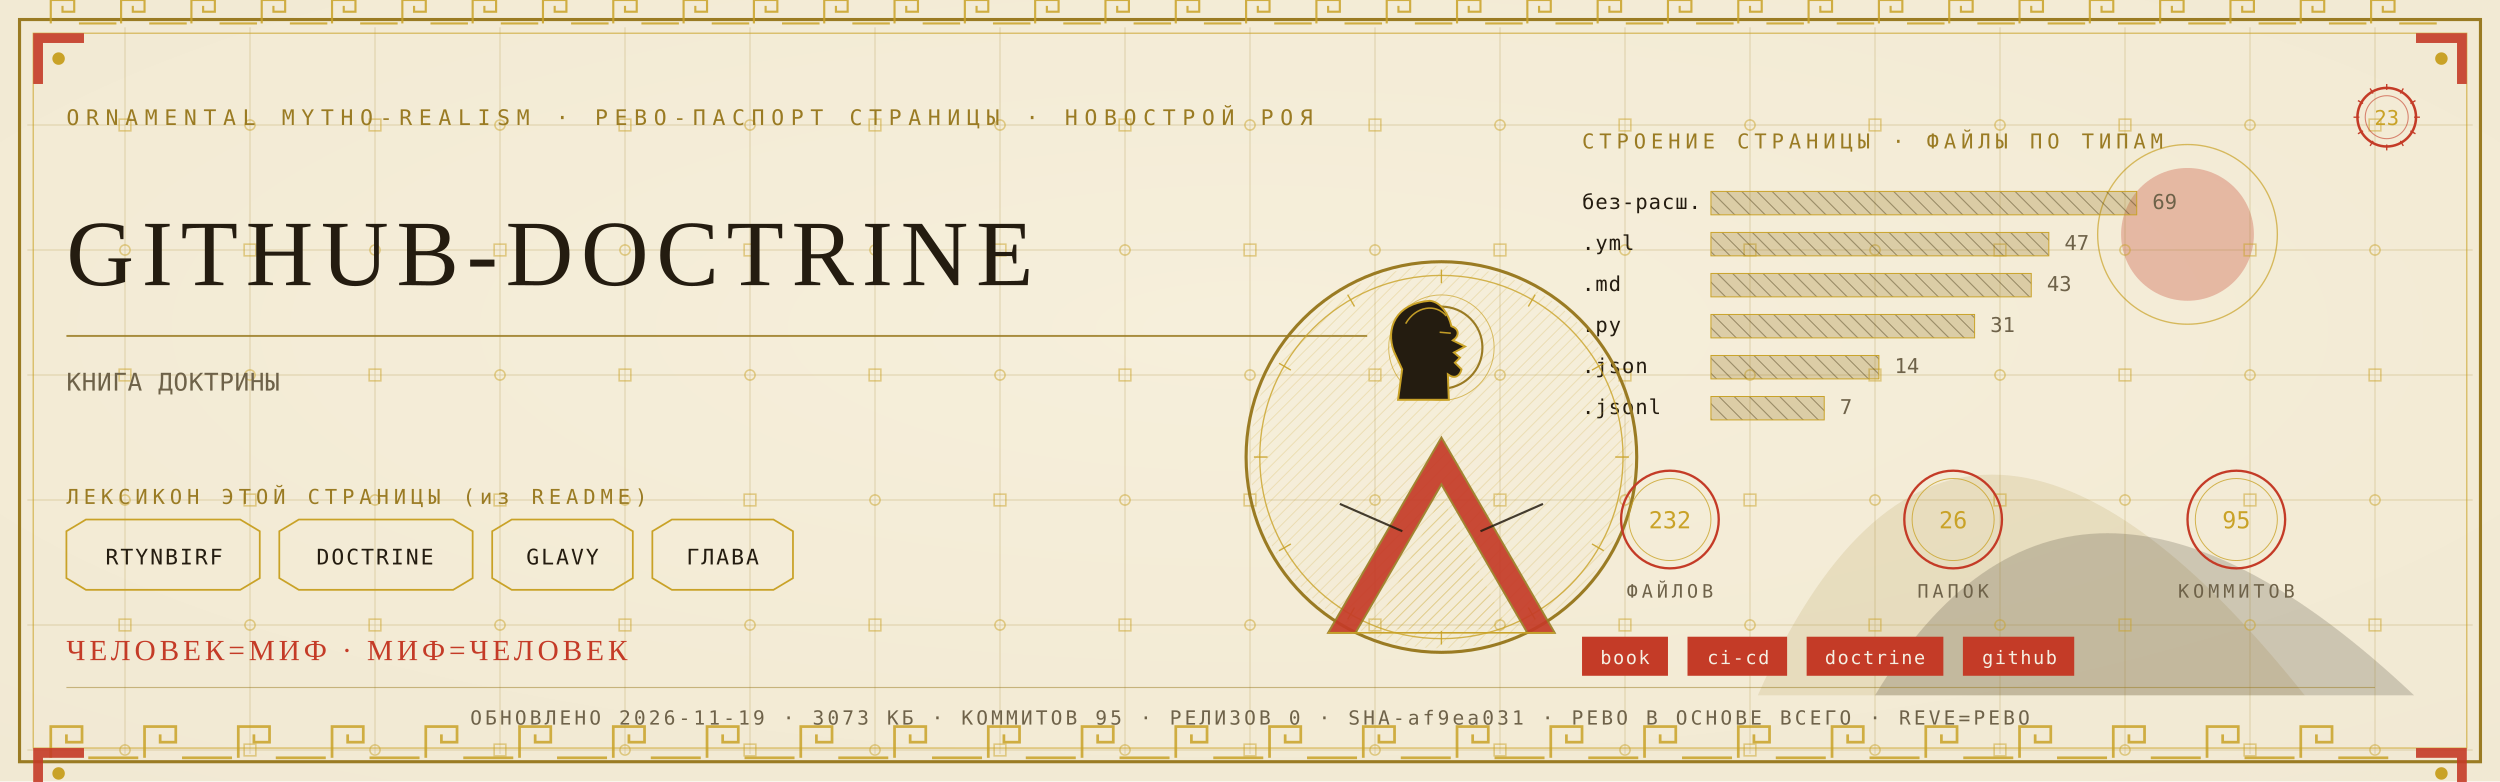
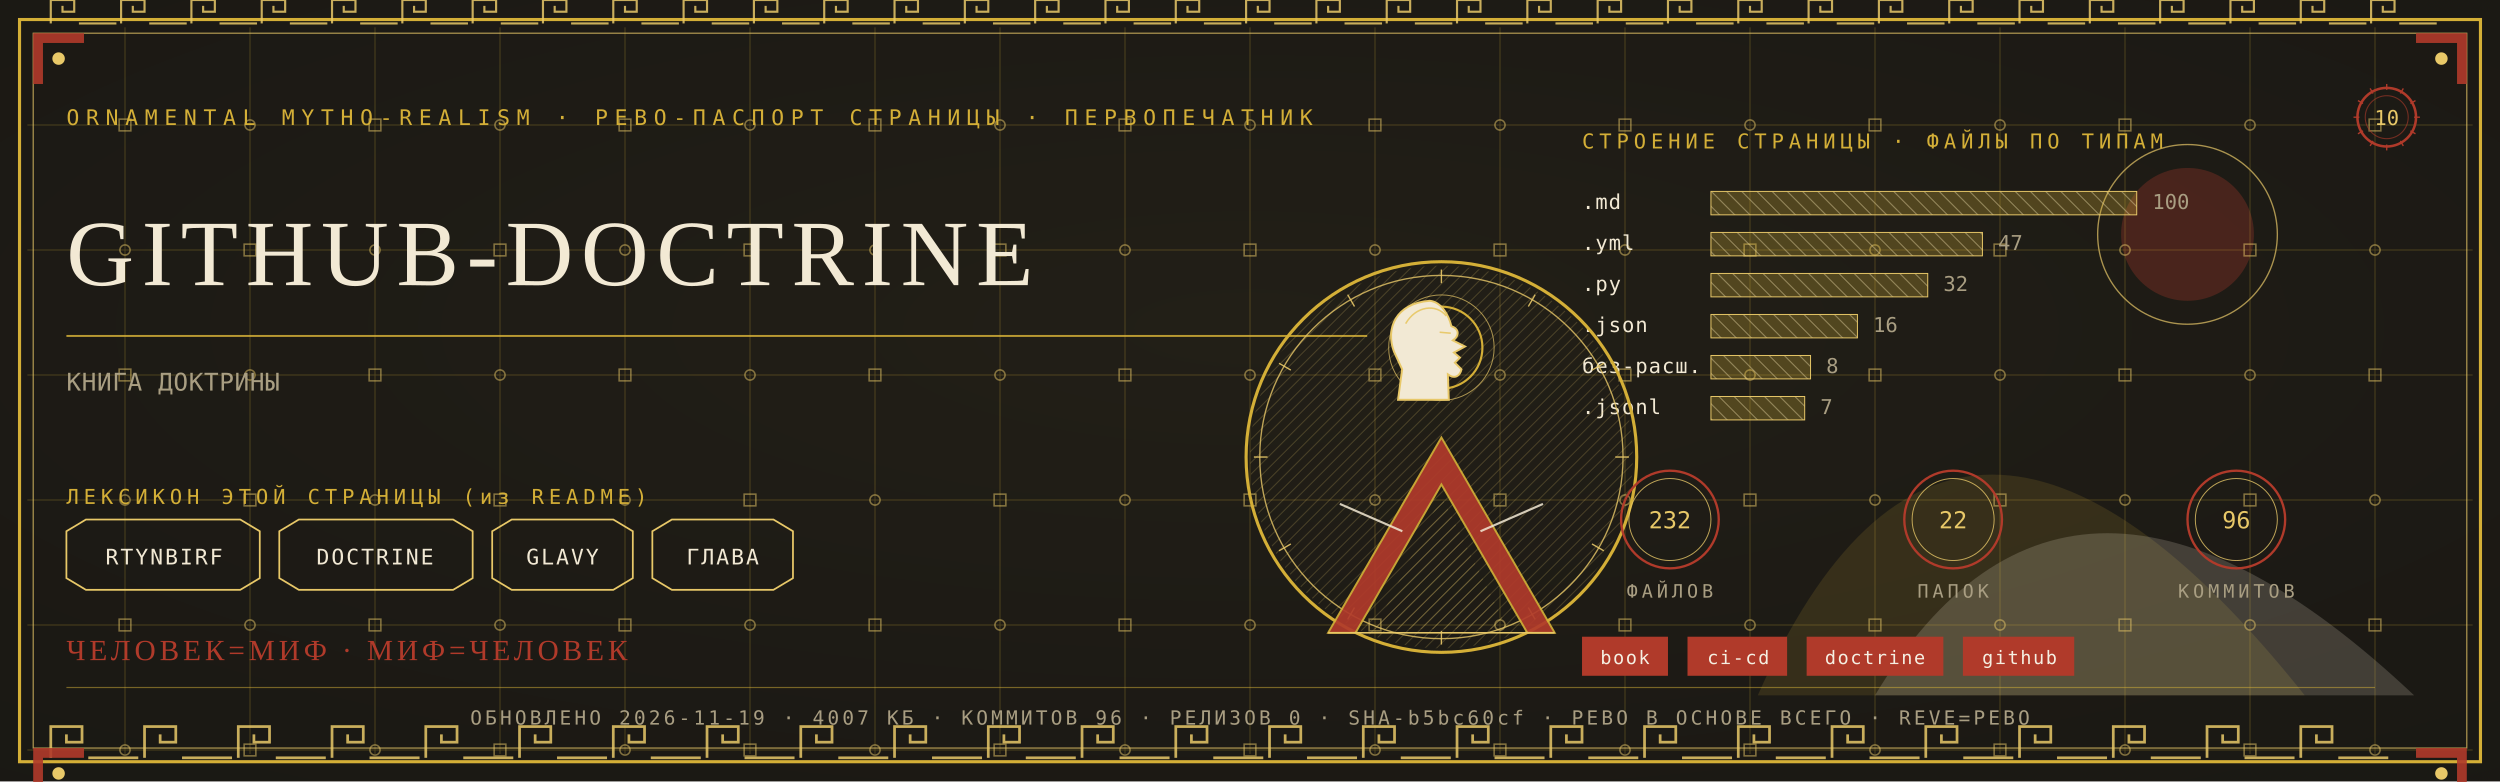
<svg xmlns="http://www.w3.org/2000/svg" viewBox="0 0 1280 400" width="1280" height="400">
  <defs>
-     <radialGradient id="rp23" cx="0.5" cy="0.42" r="1.1">
-       <stop offset="0" stop-color="#F6EFDC" />
-       <stop offset="1" stop-color="#EFE6CF" />
+     <radialGradient id="rp10" cx="0.5" cy="0.42" r="1.1">
+       <stop offset="0" stop-color="#232017" />
+       <stop offset="1" stop-color="#171512" />
    </radialGradient>
    <pattern id="hatchm" width="4.2" height="4.2" patternUnits="userSpaceOnUse" patternTransform="rotate(45)">
      <rect width="4.2" height="4.2" fill="none" />
-       <line x1="0" y1="0" x2="0" y2="4.2" stroke="#C9A227" stroke-width="0.5" />
+       <line x1="0" y1="0" x2="0" y2="4.2" stroke="#E8C868" stroke-width="0.5" />
    </pattern>
    <pattern id="hatchv" width="5.5" height="5.5" patternUnits="userSpaceOnUse" patternTransform="rotate(-45)">
      <rect width="5.5" height="5.5" fill="none" />
-       <line x1="0" y1="0" x2="0" y2="5.5" stroke="#241C10" stroke-width="0.5" />
+       <line x1="0" y1="0" x2="0" y2="5.5" stroke="#F2E9D4" stroke-width="0.5" />
    </pattern>
  </defs>
-   <rect width="1280" height="400" fill="#EFE6CF" />
-   <rect width="1280" height="400" fill="url(#rp23)" opacity="0.94" />
-   <path d="M 900 356 Q 1000 130 1180 356 Z" fill="#9A7B23" opacity="0.14" />
-   <path d="M 960 356 Q 1060 190 1236 356 Z" fill="#241C10" opacity="0.18" />
-   <circle cx="1120" cy="120" r="34" fill="#C43B27" opacity="0.30" />
-   <circle cx="1120" cy="120" r="46" fill="none" stroke="#C9A227" stroke-width="0.7" opacity="0.7" />
-   <g stroke="#9A7B23" stroke-width="0.45" opacity="0.30">
+   <rect width="1280" height="400" fill="#171512" />
+   <rect width="1280" height="400" fill="url(#rp10)" opacity="0.94" />
+   <path d="M 900 356 Q 1000 130 1180 356 Z" fill="#D4AF37" opacity="0.14" />
+   <path d="M 960 356 Q 1060 190 1236 356 Z" fill="#F2E9D4" opacity="0.18" />
+   <circle cx="1120" cy="120" r="34" fill="#B03A2A" opacity="0.30" />
+   <circle cx="1120" cy="120" r="46" fill="none" stroke="#E8C868" stroke-width="0.7" opacity="0.7" />
+   <g stroke="#D4AF37" stroke-width="0.45" opacity="0.30">
    <line x1="64" y1="14" x2="64" y2="386" />
    <line x1="128" y1="14" x2="128" y2="386" />
    <line x1="192" y1="14" x2="192" y2="386" />
    <line x1="256" y1="14" x2="256" y2="386" />
    <line x1="320" y1="14" x2="320" y2="386" />
    <line x1="384" y1="14" x2="384" y2="386" />
    <line x1="448" y1="14" x2="448" y2="386" />
    <line x1="512" y1="14" x2="512" y2="386" />
    <line x1="576" y1="14" x2="576" y2="386" />
    <line x1="640" y1="14" x2="640" y2="386" />
    <line x1="704" y1="14" x2="704" y2="386" />
    <line x1="768" y1="14" x2="768" y2="386" />
    <line x1="832" y1="14" x2="832" y2="386" />
    <line x1="896" y1="14" x2="896" y2="386" />
    <line x1="960" y1="14" x2="960" y2="386" />
    <line x1="1024" y1="14" x2="1024" y2="386" />
    <line x1="1088" y1="14" x2="1088" y2="386" />
    <line x1="1152" y1="14" x2="1152" y2="386" />
    <line x1="1216" y1="14" x2="1216" y2="386" />
    <line x1="14" y1="64" x2="1266" y2="64" />
    <line x1="14" y1="128" x2="1266" y2="128" />
    <line x1="14" y1="192" x2="1266" y2="192" />
    <line x1="14" y1="256" x2="1266" y2="256" />
    <line x1="14" y1="320" x2="1266" y2="320" />
    <line x1="14" y1="384" x2="1266" y2="384" />
  </g>
-   <g fill="none" stroke="#C9A227" stroke-width="0.8" opacity="0.5">
+   <g fill="none" stroke="#E8C868" stroke-width="0.8" opacity="0.5">
    <rect x="61" y="61" width="6" height="6" />
    <circle cx="64" cy="128" r="2.6" />
    <rect x="61" y="189" width="6" height="6" />
    <circle cx="64" cy="256" r="2.6" />
    <rect x="61" y="317" width="6" height="6" />
    <circle cx="64" cy="384" r="2.6" />
    <circle cx="128" cy="64" r="2.6" />
    <rect x="125" y="125" width="6" height="6" />
    <circle cx="128" cy="192" r="2.6" />
    <rect x="125" y="253" width="6" height="6" />
    <circle cx="128" cy="320" r="2.6" />
    <rect x="125" y="381" width="6" height="6" />
    <rect x="189" y="61" width="6" height="6" />
    <circle cx="192" cy="128" r="2.6" />
    <rect x="189" y="189" width="6" height="6" />
    <circle cx="192" cy="256" r="2.6" />
    <rect x="189" y="317" width="6" height="6" />
    <circle cx="192" cy="384" r="2.6" />
    <circle cx="256" cy="64" r="2.6" />
    <rect x="253" y="125" width="6" height="6" />
    <circle cx="256" cy="192" r="2.6" />
    <rect x="253" y="253" width="6" height="6" />
    <circle cx="256" cy="320" r="2.6" />
    <rect x="253" y="381" width="6" height="6" />
    <rect x="317" y="61" width="6" height="6" />
    <circle cx="320" cy="128" r="2.6" />
    <rect x="317" y="189" width="6" height="6" />
    <circle cx="320" cy="256" r="2.6" />
    <rect x="317" y="317" width="6" height="6" />
    <circle cx="320" cy="384" r="2.6" />
    <circle cx="384" cy="64" r="2.6" />
    <rect x="381" y="125" width="6" height="6" />
    <circle cx="384" cy="192" r="2.6" />
    <rect x="381" y="253" width="6" height="6" />
    <circle cx="384" cy="320" r="2.6" />
    <rect x="381" y="381" width="6" height="6" />
    <rect x="445" y="61" width="6" height="6" />
    <circle cx="448" cy="128" r="2.6" />
    <rect x="445" y="189" width="6" height="6" />
    <circle cx="448" cy="256" r="2.6" />
    <rect x="445" y="317" width="6" height="6" />
    <circle cx="448" cy="384" r="2.6" />
    <circle cx="512" cy="64" r="2.6" />
    <rect x="509" y="125" width="6" height="6" />
    <circle cx="512" cy="192" r="2.6" />
    <rect x="509" y="253" width="6" height="6" />
    <circle cx="512" cy="320" r="2.6" />
    <rect x="509" y="381" width="6" height="6" />
    <rect x="573" y="61" width="6" height="6" />
    <circle cx="576" cy="128" r="2.6" />
    <rect x="573" y="189" width="6" height="6" />
    <circle cx="576" cy="256" r="2.6" />
    <rect x="573" y="317" width="6" height="6" />
    <circle cx="576" cy="384" r="2.6" />
    <circle cx="640" cy="64" r="2.6" />
    <rect x="637" y="125" width="6" height="6" />
    <circle cx="640" cy="192" r="2.6" />
    <rect x="637" y="253" width="6" height="6" />
    <circle cx="640" cy="320" r="2.6" />
    <rect x="637" y="381" width="6" height="6" />
    <rect x="701" y="61" width="6" height="6" />
    <circle cx="704" cy="128" r="2.6" />
    <rect x="701" y="189" width="6" height="6" />
    <circle cx="704" cy="256" r="2.6" />
    <rect x="701" y="317" width="6" height="6" />
    <circle cx="704" cy="384" r="2.6" />
    <circle cx="768" cy="64" r="2.6" />
    <rect x="765" y="125" width="6" height="6" />
    <circle cx="768" cy="192" r="2.6" />
    <rect x="765" y="253" width="6" height="6" />
    <circle cx="768" cy="320" r="2.6" />
    <rect x="765" y="381" width="6" height="6" />
    <rect x="829" y="61" width="6" height="6" />
    <circle cx="832" cy="128" r="2.6" />
    <rect x="829" y="189" width="6" height="6" />
    <circle cx="832" cy="256" r="2.6" />
    <rect x="829" y="317" width="6" height="6" />
    <circle cx="832" cy="384" r="2.6" />
    <circle cx="896" cy="64" r="2.6" />
    <rect x="893" y="125" width="6" height="6" />
    <circle cx="896" cy="192" r="2.6" />
    <rect x="893" y="253" width="6" height="6" />
    <circle cx="896" cy="320" r="2.6" />
    <rect x="893" y="381" width="6" height="6" />
    <rect x="957" y="61" width="6" height="6" />
    <circle cx="960" cy="128" r="2.6" />
    <rect x="957" y="189" width="6" height="6" />
    <circle cx="960" cy="256" r="2.6" />
    <rect x="957" y="317" width="6" height="6" />
    <circle cx="960" cy="384" r="2.6" />
    <circle cx="1024" cy="64" r="2.6" />
    <rect x="1021" y="125" width="6" height="6" />
    <circle cx="1024" cy="192" r="2.6" />
    <rect x="1021" y="253" width="6" height="6" />
    <circle cx="1024" cy="320" r="2.6" />
    <rect x="1021" y="381" width="6" height="6" />
    <rect x="1085" y="61" width="6" height="6" />
    <circle cx="1088" cy="128" r="2.6" />
    <rect x="1085" y="189" width="6" height="6" />
    <circle cx="1088" cy="256" r="2.6" />
    <rect x="1085" y="317" width="6" height="6" />
    <circle cx="1088" cy="384" r="2.6" />
    <circle cx="1152" cy="64" r="2.6" />
    <rect x="1149" y="125" width="6" height="6" />
    <circle cx="1152" cy="192" r="2.6" />
    <rect x="1149" y="253" width="6" height="6" />
    <circle cx="1152" cy="320" r="2.6" />
    <rect x="1149" y="381" width="6" height="6" />
    <rect x="1213" y="61" width="6" height="6" />
    <circle cx="1216" cy="128" r="2.6" />
    <rect x="1213" y="189" width="6" height="6" />
    <circle cx="1216" cy="256" r="2.6" />
    <rect x="1213" y="317" width="6" height="6" />
    <circle cx="1216" cy="384" r="2.6" />
  </g>
-   <rect x="10" y="10" width="1260" height="380" fill="none" stroke="#9A7B23" stroke-width="1.6" />
-   <rect x="17" y="17" width="1246" height="366" fill="none" stroke="#C9A227" stroke-width="0.6" opacity="0.75" />
-   <g fill="none" stroke="#C9A227" stroke-width="1.4" opacity="0.85">
+   <rect x="10" y="10" width="1260" height="380" fill="none" stroke="#D4AF37" stroke-width="1.6" />
+   <rect x="17" y="17" width="1246" height="366" fill="none" stroke="#E8C868" stroke-width="0.6" opacity="0.75" />
+   <g fill="none" stroke="#E8C868" stroke-width="1.4" opacity="0.85">
    <path d="M 26 388 L 26 372 L 42 372 L 42 380.0 L 34.0 380.0 L 34.0 376.0" />
    <line x1="45.2" y1="388" x2="70.8" y2="388" />
    <path d="M 74 388 L 74 372 L 90 372 L 90 380.0 L 82.0 380.0 L 82.0 376.0" />
    <line x1="93.2" y1="388" x2="118.8" y2="388" />
    <path d="M 122 388 L 122 372 L 138 372 L 138 380.0 L 130.0 380.0 L 130.0 376.0" />
    <line x1="141.2" y1="388" x2="166.8" y2="388" />
    <path d="M 170 388 L 170 372 L 186 372 L 186 380.0 L 178.0 380.0 L 178.0 376.0" />
    <line x1="189.2" y1="388" x2="214.8" y2="388" />
    <path d="M 218 388 L 218 372 L 234 372 L 234 380.0 L 226.0 380.0 L 226.0 376.0" />
    <line x1="237.2" y1="388" x2="262.8" y2="388" />
    <path d="M 266 388 L 266 372 L 282 372 L 282 380.0 L 274.0 380.0 L 274.0 376.0" />
    <line x1="285.2" y1="388" x2="310.8" y2="388" />
    <path d="M 314 388 L 314 372 L 330 372 L 330 380.0 L 322.0 380.0 L 322.0 376.0" />
    <line x1="333.2" y1="388" x2="358.8" y2="388" />
    <path d="M 362 388 L 362 372 L 378 372 L 378 380.0 L 370.0 380.0 L 370.0 376.0" />
    <line x1="381.2" y1="388" x2="406.8" y2="388" />
    <path d="M 410 388 L 410 372 L 426 372 L 426 380.0 L 418.0 380.0 L 418.0 376.0" />
    <line x1="429.2" y1="388" x2="454.8" y2="388" />
    <path d="M 458 388 L 458 372 L 474 372 L 474 380.0 L 466.0 380.0 L 466.0 376.0" />
    <line x1="477.2" y1="388" x2="502.8" y2="388" />
    <path d="M 506 388 L 506 372 L 522 372 L 522 380.0 L 514.0 380.0 L 514.0 376.0" />
    <line x1="525.2" y1="388" x2="550.8" y2="388" />
    <path d="M 554 388 L 554 372 L 570 372 L 570 380.0 L 562.0 380.0 L 562.0 376.0" />
    <line x1="573.2" y1="388" x2="598.8" y2="388" />
    <path d="M 602 388 L 602 372 L 618 372 L 618 380.0 L 610.0 380.0 L 610.0 376.0" />
    <line x1="621.2" y1="388" x2="646.8" y2="388" />
    <path d="M 650 388 L 650 372 L 666 372 L 666 380.0 L 658.0 380.0 L 658.0 376.0" />
    <line x1="669.2" y1="388" x2="694.8" y2="388" />
    <path d="M 698 388 L 698 372 L 714 372 L 714 380.0 L 706.0 380.0 L 706.0 376.0" />
    <line x1="717.2" y1="388" x2="742.8" y2="388" />
    <path d="M 746 388 L 746 372 L 762 372 L 762 380.0 L 754.0 380.0 L 754.0 376.0" />
    <line x1="765.2" y1="388" x2="790.8" y2="388" />
    <path d="M 794 388 L 794 372 L 810 372 L 810 380.0 L 802.0 380.0 L 802.0 376.0" />
    <line x1="813.2" y1="388" x2="838.8" y2="388" />
    <path d="M 842 388 L 842 372 L 858 372 L 858 380.0 L 850.0 380.0 L 850.0 376.0" />
    <line x1="861.2" y1="388" x2="886.8" y2="388" />
    <path d="M 890 388 L 890 372 L 906 372 L 906 380.0 L 898.0 380.0 L 898.0 376.0" />
    <line x1="909.2" y1="388" x2="934.8" y2="388" />
    <path d="M 938 388 L 938 372 L 954 372 L 954 380.0 L 946.0 380.0 L 946.0 376.0" />
    <line x1="957.2" y1="388" x2="982.8" y2="388" />
    <path d="M 986 388 L 986 372 L 1002 372 L 1002 380.0 L 994.0 380.0 L 994.0 376.0" />
    <line x1="1005.2" y1="388" x2="1030.8" y2="388" />
    <path d="M 1034 388 L 1034 372 L 1050 372 L 1050 380.0 L 1042.0 380.0 L 1042.0 376.0" />
    <line x1="1053.2" y1="388" x2="1078.8" y2="388" />
    <path d="M 1082 388 L 1082 372 L 1098 372 L 1098 380.0 L 1090.0 380.0 L 1090.0 376.0" />
    <line x1="1101.2" y1="388" x2="1126.8" y2="388" />
    <path d="M 1130 388 L 1130 372 L 1146 372 L 1146 380.0 L 1138.0 380.0 L 1138.0 376.0" />
    <line x1="1149.2" y1="388" x2="1174.8" y2="388" />
    <path d="M 1178 388 L 1178 372 L 1194 372 L 1194 380.0 L 1186.0 380.0 L 1186.0 376.0" />
    <line x1="1197.2" y1="388" x2="1222.8" y2="388" />
  </g>
-   <g fill="none" stroke="#C9A227" stroke-width="1.1" opacity="0.85">
+   <g fill="none" stroke="#E8C868" stroke-width="1.1" opacity="0.85">
    <path d="M 26 12 L 26 0 L 38 0 L 38 6.0 L 32.0 6.0 L 32.0 3.0" />
    <line x1="40.4" y1="12" x2="59.6" y2="12" />
    <path d="M 62 12 L 62 0 L 74 0 L 74 6.0 L 68.0 6.0 L 68.0 3.0" />
    <line x1="76.4" y1="12" x2="95.6" y2="12" />
    <path d="M 98 12 L 98 0 L 110 0 L 110 6.0 L 104.0 6.0 L 104.0 3.0" />
    <line x1="112.4" y1="12" x2="131.6" y2="12" />
    <path d="M 134 12 L 134 0 L 146 0 L 146 6.0 L 140.0 6.0 L 140.0 3.0" />
    <line x1="148.4" y1="12" x2="167.6" y2="12" />
    <path d="M 170 12 L 170 0 L 182 0 L 182 6.0 L 176.0 6.0 L 176.0 3.0" />
    <line x1="184.4" y1="12" x2="203.6" y2="12" />
    <path d="M 206 12 L 206 0 L 218 0 L 218 6.0 L 212.0 6.0 L 212.0 3.0" />
    <line x1="220.4" y1="12" x2="239.6" y2="12" />
    <path d="M 242 12 L 242 0 L 254 0 L 254 6.0 L 248.0 6.0 L 248.0 3.0" />
    <line x1="256.4" y1="12" x2="275.6" y2="12" />
    <path d="M 278 12 L 278 0 L 290 0 L 290 6.0 L 284.0 6.0 L 284.0 3.0" />
    <line x1="292.4" y1="12" x2="311.6" y2="12" />
    <path d="M 314 12 L 314 0 L 326 0 L 326 6.0 L 320.0 6.0 L 320.0 3.0" />
    <line x1="328.4" y1="12" x2="347.6" y2="12" />
    <path d="M 350 12 L 350 0 L 362 0 L 362 6.0 L 356.0 6.0 L 356.0 3.0" />
    <line x1="364.4" y1="12" x2="383.6" y2="12" />
    <path d="M 386 12 L 386 0 L 398 0 L 398 6.0 L 392.0 6.0 L 392.0 3.0" />
    <line x1="400.4" y1="12" x2="419.6" y2="12" />
    <path d="M 422 12 L 422 0 L 434 0 L 434 6.0 L 428.0 6.0 L 428.0 3.0" />
    <line x1="436.4" y1="12" x2="455.6" y2="12" />
    <path d="M 458 12 L 458 0 L 470 0 L 470 6.0 L 464.0 6.0 L 464.0 3.0" />
    <line x1="472.4" y1="12" x2="491.6" y2="12" />
    <path d="M 494 12 L 494 0 L 506 0 L 506 6.0 L 500.0 6.0 L 500.0 3.0" />
    <line x1="508.4" y1="12" x2="527.6" y2="12" />
    <path d="M 530 12 L 530 0 L 542 0 L 542 6.0 L 536.0 6.0 L 536.0 3.0" />
    <line x1="544.4" y1="12" x2="563.6" y2="12" />
    <path d="M 566 12 L 566 0 L 578 0 L 578 6.0 L 572.0 6.0 L 572.0 3.0" />
    <line x1="580.4" y1="12" x2="599.6" y2="12" />
    <path d="M 602 12 L 602 0 L 614 0 L 614 6.0 L 608.0 6.0 L 608.0 3.0" />
    <line x1="616.4" y1="12" x2="635.6" y2="12" />
    <path d="M 638 12 L 638 0 L 650 0 L 650 6.0 L 644.0 6.0 L 644.0 3.0" />
    <line x1="652.4" y1="12" x2="671.6" y2="12" />
    <path d="M 674 12 L 674 0 L 686 0 L 686 6.0 L 680.0 6.0 L 680.0 3.0" />
    <line x1="688.4" y1="12" x2="707.6" y2="12" />
    <path d="M 710 12 L 710 0 L 722 0 L 722 6.0 L 716.0 6.0 L 716.0 3.0" />
    <line x1="724.4" y1="12" x2="743.6" y2="12" />
    <path d="M 746 12 L 746 0 L 758 0 L 758 6.0 L 752.0 6.0 L 752.0 3.0" />
    <line x1="760.4" y1="12" x2="779.6" y2="12" />
    <path d="M 782 12 L 782 0 L 794 0 L 794 6.0 L 788.0 6.0 L 788.0 3.0" />
    <line x1="796.4" y1="12" x2="815.6" y2="12" />
    <path d="M 818 12 L 818 0 L 830 0 L 830 6.0 L 824.0 6.0 L 824.0 3.0" />
    <line x1="832.4" y1="12" x2="851.6" y2="12" />
    <path d="M 854 12 L 854 0 L 866 0 L 866 6.0 L 860.0 6.0 L 860.0 3.0" />
    <line x1="868.4" y1="12" x2="887.6" y2="12" />
    <path d="M 890 12 L 890 0 L 902 0 L 902 6.0 L 896.0 6.0 L 896.0 3.0" />
    <line x1="904.4" y1="12" x2="923.6" y2="12" />
    <path d="M 926 12 L 926 0 L 938 0 L 938 6.0 L 932.0 6.0 L 932.0 3.0" />
    <line x1="940.4" y1="12" x2="959.6" y2="12" />
    <path d="M 962 12 L 962 0 L 974 0 L 974 6.0 L 968.0 6.0 L 968.0 3.0" />
    <line x1="976.4" y1="12" x2="995.6" y2="12" />
    <path d="M 998 12 L 998 0 L 1010 0 L 1010 6.0 L 1004.0 6.0 L 1004.0 3.0" />
    <line x1="1012.4" y1="12" x2="1031.6" y2="12" />
    <path d="M 1034 12 L 1034 0 L 1046 0 L 1046 6.0 L 1040.0 6.0 L 1040.0 3.0" />
    <line x1="1048.4" y1="12" x2="1067.6" y2="12" />
    <path d="M 1070 12 L 1070 0 L 1082 0 L 1082 6.0 L 1076.0 6.0 L 1076.0 3.0" />
    <line x1="1084.4" y1="12" x2="1103.6" y2="12" />
    <path d="M 1106 12 L 1106 0 L 1118 0 L 1118 6.0 L 1112.0 6.0 L 1112.0 3.0" />
    <line x1="1120.4" y1="12" x2="1139.6" y2="12" />
    <path d="M 1142 12 L 1142 0 L 1154 0 L 1154 6.0 L 1148.0 6.0 L 1148.0 3.0" />
    <line x1="1156.4" y1="12" x2="1175.6" y2="12" />
    <path d="M 1178 12 L 1178 0 L 1190 0 L 1190 6.0 L 1184.0 6.0 L 1184.0 3.0" />
    <line x1="1192.4" y1="12" x2="1211.6" y2="12" />
    <path d="M 1214 12 L 1214 0 L 1226 0 L 1226 6.0 L 1220.0 6.0 L 1220.0 3.0" />
    <line x1="1228.4" y1="12" x2="1247.6" y2="12" />
  </g>
  <g transform="translate(17,17) scale(1,1)">
-     <path d="M 0 0 L 26 0 L 26 5 L 5 5 L 5 26 L 0 26 Z" fill="#C43B27" opacity="0.9" />
-     <circle cx="13" cy="13" r="3.2" fill="#C9A227" />
+     <path d="M 0 0 L 26 0 L 26 5 L 5 5 L 5 26 L 0 26 Z" fill="#B03A2A" opacity="0.9" />
+     <circle cx="13" cy="13" r="3.2" fill="#E8C868" />
  </g>
  <g transform="translate(1263,17) scale(-1,1)">
-     <path d="M 0 0 L 26 0 L 26 5 L 5 5 L 5 26 L 0 26 Z" fill="#C43B27" opacity="0.9" />
-     <circle cx="13" cy="13" r="3.2" fill="#C9A227" />
+     <path d="M 0 0 L 26 0 L 26 5 L 5 5 L 5 26 L 0 26 Z" fill="#B03A2A" opacity="0.9" />
+     <circle cx="13" cy="13" r="3.2" fill="#E8C868" />
  </g>
  <g transform="translate(17,383) scale(1,1)">
-     <path d="M 0 0 L 26 0 L 26 5 L 5 5 L 5 26 L 0 26 Z" fill="#C43B27" opacity="0.9" />
-     <circle cx="13" cy="13" r="3.2" fill="#C9A227" />
+     <path d="M 0 0 L 26 0 L 26 5 L 5 5 L 5 26 L 0 26 Z" fill="#B03A2A" opacity="0.9" />
+     <circle cx="13" cy="13" r="3.2" fill="#E8C868" />
  </g>
  <g transform="translate(1263,383) scale(-1,1)">
-     <path d="M 0 0 L 26 0 L 26 5 L 5 5 L 5 26 L 0 26 Z" fill="#C43B27" opacity="0.9" />
-     <circle cx="13" cy="13" r="3.2" fill="#C9A227" />
-   </g>
-   <text x="34" y="64" font-family="'Cascadia Mono', ui-monospace, Consolas, monospace" font-size="11" fill="#9A7B23" letter-spacing="3.4">ORNAMENTAL MYTHO-REALISM · РЕВО-ПАСПОРТ СТРАНИЦЫ · НОВОСТРОЙ РОЯ</text>
+     <path d="M 0 0 L 26 0 L 26 5 L 5 5 L 5 26 L 0 26 Z" fill="#B03A2A" opacity="0.9" />
+     <circle cx="13" cy="13" r="3.2" fill="#E8C868" />
+   </g>
+   <text x="34" y="64" font-family="'Cascadia Mono', ui-monospace, Consolas, monospace" font-size="11" fill="#D4AF37" letter-spacing="3.4">ORNAMENTAL MYTHO-REALISM · РЕВО-ПАСПОРТ СТРАНИЦЫ · ПЕРВОПЕЧАТНИК</text>
  <g transform="translate(1222,60)">
-     <circle r="15" fill="none" stroke="#C43B27" stroke-width="1.3" />
-     <circle r="11" fill="none" stroke="#C43B27" stroke-width="0.55" opacity="0.6" />
-     <text y="4" text-anchor="middle" font-family="'Cascadia Mono', ui-monospace, Consolas, monospace" font-size="10.5" fill="#C9A227">23</text>
-     <g stroke="#C43B27" stroke-width="0.7">
+     <circle r="15" fill="none" stroke="#B03A2A" stroke-width="1.3" />
+     <circle r="11" fill="none" stroke="#B03A2A" stroke-width="0.55" opacity="0.6" />
+     <text y="4" text-anchor="middle" font-family="'Cascadia Mono', ui-monospace, Consolas, monospace" font-size="10.5" fill="#E8C868">10</text>
+     <g stroke="#B03A2A" stroke-width="0.7">
      <line x1="0" y1="-17" x2="0" y2="-14" transform="rotate(0)" />
      <line x1="0" y1="-17" x2="0" y2="-14" transform="rotate(30)" />
      <line x1="0" y1="-17" x2="0" y2="-14" transform="rotate(60)" />
      <line x1="0" y1="-17" x2="0" y2="-14" transform="rotate(90)" />
      <line x1="0" y1="-17" x2="0" y2="-14" transform="rotate(120)" />
      <line x1="0" y1="-17" x2="0" y2="-14" transform="rotate(150)" />
      <line x1="0" y1="-17" x2="0" y2="-14" transform="rotate(180)" />
      <line x1="0" y1="-17" x2="0" y2="-14" transform="rotate(210)" />
      <line x1="0" y1="-17" x2="0" y2="-14" transform="rotate(240)" />
      <line x1="0" y1="-17" x2="0" y2="-14" transform="rotate(270)" />
      <line x1="0" y1="-17" x2="0" y2="-14" transform="rotate(300)" />
      <line x1="0" y1="-17" x2="0" y2="-14" transform="rotate(330)" />
    </g>
  </g>
-   <text x="34" y="146" font-family="Georgia, 'Times New Roman', serif" font-size="47.9" fill="#241C10" letter-spacing="4">GITHUB-DOCTRINE</text>
-   <line x1="34" y1="172" x2="700" y2="172" stroke="#9A7B23" stroke-width="1" opacity="0.85" />
-   <text x="34" y="200" font-family="'Cascadia Mono', ui-monospace, Consolas, monospace" font-size="12.5" fill="#6E6249" letter-spacing="0.3">КНИГА ДОКТРИНЫ</text>
-   <text x="34" y="258" font-family="'Cascadia Mono', ui-monospace, Consolas, monospace" font-size="10.5" fill="#9A7B23" letter-spacing="2.5">ЛЕКСИКОН ЭТОЙ СТРАНИЦЫ (из README)</text>
-   <path d="M 34 272 L 44 266 L 123 266 L 133 272 L 133 296 L 123 302 L 44 302 L 34 296 Z" fill="none" stroke="#C9A227" stroke-width="0.9" />
-   <text x="84" y="289" text-anchor="middle" font-family="'Cascadia Mono', ui-monospace, Consolas, monospace" font-size="11" fill="#241C10" letter-spacing="1">RTYNBIRF</text>
-   <path d="M 143 272 L 153 266 L 232 266 L 242 272 L 242 296 L 232 302 L 153 302 L 143 296 Z" fill="none" stroke="#C9A227" stroke-width="0.9" />
-   <text x="192" y="289" text-anchor="middle" font-family="'Cascadia Mono', ui-monospace, Consolas, monospace" font-size="11" fill="#241C10" letter-spacing="1">DOCTRINE</text>
-   <path d="M 252 272 L 262 266 L 314 266 L 324 272 L 324 296 L 314 302 L 262 302 L 252 296 Z" fill="none" stroke="#C9A227" stroke-width="0.9" />
-   <text x="288" y="289" text-anchor="middle" font-family="'Cascadia Mono', ui-monospace, Consolas, monospace" font-size="11" fill="#241C10" letter-spacing="1">GLAVY</text>
-   <path d="M 334 272 L 344 266 L 396 266 L 406 272 L 406 296 L 396 302 L 344 302 L 334 296 Z" fill="none" stroke="#C9A227" stroke-width="0.9" />
-   <text x="370" y="289" text-anchor="middle" font-family="'Cascadia Mono', ui-monospace, Consolas, monospace" font-size="11" fill="#241C10" letter-spacing="1">ГЛАВА</text>
-   <text x="810" y="76" font-family="'Cascadia Mono', ui-monospace, Consolas, monospace" font-size="10.5" fill="#9A7B23" letter-spacing="2.5">СТРОЕНИЕ СТРАНИЦЫ · ФАЙЛЫ ПО ТИПАМ</text>
-   <text x="810" y="107" font-family="'Cascadia Mono', ui-monospace, Consolas, monospace" font-size="10.5" fill="#241C10" letter-spacing="0.5">без-расш.</text>
+   <text x="34" y="146" font-family="Georgia, 'Times New Roman', serif" font-size="47.9" fill="#F2E9D4" letter-spacing="4">GITHUB-DOCTRINE</text>
+   <line x1="34" y1="172" x2="700" y2="172" stroke="#D4AF37" stroke-width="1" opacity="0.85" />
+   <text x="34" y="200" font-family="'Cascadia Mono', ui-monospace, Consolas, monospace" font-size="12.5" fill="#A99E82" letter-spacing="0.3">КНИГА ДОКТРИНЫ</text>
+   <text x="34" y="258" font-family="'Cascadia Mono', ui-monospace, Consolas, monospace" font-size="10.5" fill="#D4AF37" letter-spacing="2.5">ЛЕКСИКОН ЭТОЙ СТРАНИЦЫ (из README)</text>
+   <path d="M 34 272 L 44 266 L 123 266 L 133 272 L 133 296 L 123 302 L 44 302 L 34 296 Z" fill="none" stroke="#E8C868" stroke-width="0.9" />
+   <text x="84" y="289" text-anchor="middle" font-family="'Cascadia Mono', ui-monospace, Consolas, monospace" font-size="11" fill="#F2E9D4" letter-spacing="1">RTYNBIRF</text>
+   <path d="M 143 272 L 153 266 L 232 266 L 242 272 L 242 296 L 232 302 L 153 302 L 143 296 Z" fill="none" stroke="#E8C868" stroke-width="0.9" />
+   <text x="192" y="289" text-anchor="middle" font-family="'Cascadia Mono', ui-monospace, Consolas, monospace" font-size="11" fill="#F2E9D4" letter-spacing="1">DOCTRINE</text>
+   <path d="M 252 272 L 262 266 L 314 266 L 324 272 L 324 296 L 314 302 L 262 302 L 252 296 Z" fill="none" stroke="#E8C868" stroke-width="0.9" />
+   <text x="288" y="289" text-anchor="middle" font-family="'Cascadia Mono', ui-monospace, Consolas, monospace" font-size="11" fill="#F2E9D4" letter-spacing="1">GLAVY</text>
+   <path d="M 334 272 L 344 266 L 396 266 L 406 272 L 406 296 L 396 302 L 344 302 L 334 296 Z" fill="none" stroke="#E8C868" stroke-width="0.9" />
+   <text x="370" y="289" text-anchor="middle" font-family="'Cascadia Mono', ui-monospace, Consolas, monospace" font-size="11" fill="#F2E9D4" letter-spacing="1">ГЛАВА</text>
+   <text x="810" y="76" font-family="'Cascadia Mono', ui-monospace, Consolas, monospace" font-size="10.5" fill="#D4AF37" letter-spacing="2.5">СТРОЕНИЕ СТРАНИЦЫ · ФАЙЛЫ ПО ТИПАМ</text>
+   <text x="810" y="107" font-family="'Cascadia Mono', ui-monospace, Consolas, monospace" font-size="10.5" fill="#F2E9D4" letter-spacing="0.5">.md</text>
  <rect x="876" y="98" width="218" height="12" fill="url(#hatchv)" opacity="0.9" />
-   <rect x="876" y="98" width="218" height="12" fill="#9A7B23" opacity="0.28" />
-   <rect x="876" y="98" width="218" height="12" fill="none" stroke="#C9A227" stroke-width="0.5" />
-   <text x="1102" y="107" font-family="'Cascadia Mono', ui-monospace, Consolas, monospace" font-size="10.5" fill="#6E6249">69</text>
-   <text x="810" y="128" font-family="'Cascadia Mono', ui-monospace, Consolas, monospace" font-size="10.5" fill="#241C10" letter-spacing="0.5">.yml</text>
-   <rect x="876" y="119" width="173" height="12" fill="url(#hatchv)" opacity="0.9" />
-   <rect x="876" y="119" width="173" height="12" fill="#9A7B23" opacity="0.28" />
-   <rect x="876" y="119" width="173" height="12" fill="none" stroke="#C9A227" stroke-width="0.5" />
-   <text x="1057" y="128" font-family="'Cascadia Mono', ui-monospace, Consolas, monospace" font-size="10.5" fill="#6E6249">47</text>
-   <text x="810" y="149" font-family="'Cascadia Mono', ui-monospace, Consolas, monospace" font-size="10.5" fill="#241C10" letter-spacing="0.5">.md</text>
-   <rect x="876" y="140" width="164" height="12" fill="url(#hatchv)" opacity="0.9" />
-   <rect x="876" y="140" width="164" height="12" fill="#9A7B23" opacity="0.28" />
-   <rect x="876" y="140" width="164" height="12" fill="none" stroke="#C9A227" stroke-width="0.5" />
-   <text x="1048" y="149" font-family="'Cascadia Mono', ui-monospace, Consolas, monospace" font-size="10.5" fill="#6E6249">43</text>
-   <text x="810" y="170" font-family="'Cascadia Mono', ui-monospace, Consolas, monospace" font-size="10.5" fill="#241C10" letter-spacing="0.5">.py</text>
-   <rect x="876" y="161" width="135" height="12" fill="url(#hatchv)" opacity="0.9" />
-   <rect x="876" y="161" width="135" height="12" fill="#9A7B23" opacity="0.28" />
-   <rect x="876" y="161" width="135" height="12" fill="none" stroke="#C9A227" stroke-width="0.5" />
-   <text x="1019" y="170" font-family="'Cascadia Mono', ui-monospace, Consolas, monospace" font-size="10.5" fill="#6E6249">31</text>
-   <text x="810" y="191" font-family="'Cascadia Mono', ui-monospace, Consolas, monospace" font-size="10.5" fill="#241C10" letter-spacing="0.5">.json</text>
-   <rect x="876" y="182" width="86" height="12" fill="url(#hatchv)" opacity="0.9" />
-   <rect x="876" y="182" width="86" height="12" fill="#9A7B23" opacity="0.28" />
-   <rect x="876" y="182" width="86" height="12" fill="none" stroke="#C9A227" stroke-width="0.5" />
-   <text x="970" y="191" font-family="'Cascadia Mono', ui-monospace, Consolas, monospace" font-size="10.5" fill="#6E6249">14</text>
-   <text x="810" y="212" font-family="'Cascadia Mono', ui-monospace, Consolas, monospace" font-size="10.5" fill="#241C10" letter-spacing="0.5">.jsonl</text>
-   <rect x="876" y="203" width="58" height="12" fill="url(#hatchv)" opacity="0.9" />
-   <rect x="876" y="203" width="58" height="12" fill="#9A7B23" opacity="0.28" />
-   <rect x="876" y="203" width="58" height="12" fill="none" stroke="#C9A227" stroke-width="0.5" />
-   <text x="942" y="212" font-family="'Cascadia Mono', ui-monospace, Consolas, monospace" font-size="10.5" fill="#6E6249">7</text>
+   <rect x="876" y="98" width="218" height="12" fill="#D4AF37" opacity="0.28" />
+   <rect x="876" y="98" width="218" height="12" fill="none" stroke="#E8C868" stroke-width="0.5" />
+   <text x="1102" y="107" font-family="'Cascadia Mono', ui-monospace, Consolas, monospace" font-size="10.5" fill="#A99E82">100</text>
+   <text x="810" y="128" font-family="'Cascadia Mono', ui-monospace, Consolas, monospace" font-size="10.5" fill="#F2E9D4" letter-spacing="0.5">.yml</text>
+   <rect x="876" y="119" width="139" height="12" fill="url(#hatchv)" opacity="0.9" />
+   <rect x="876" y="119" width="139" height="12" fill="#D4AF37" opacity="0.28" />
+   <rect x="876" y="119" width="139" height="12" fill="none" stroke="#E8C868" stroke-width="0.5" />
+   <text x="1023" y="128" font-family="'Cascadia Mono', ui-monospace, Consolas, monospace" font-size="10.5" fill="#A99E82">47</text>
+   <text x="810" y="149" font-family="'Cascadia Mono', ui-monospace, Consolas, monospace" font-size="10.5" fill="#F2E9D4" letter-spacing="0.5">.py</text>
+   <rect x="876" y="140" width="111" height="12" fill="url(#hatchv)" opacity="0.9" />
+   <rect x="876" y="140" width="111" height="12" fill="#D4AF37" opacity="0.28" />
+   <rect x="876" y="140" width="111" height="12" fill="none" stroke="#E8C868" stroke-width="0.5" />
+   <text x="995" y="149" font-family="'Cascadia Mono', ui-monospace, Consolas, monospace" font-size="10.5" fill="#A99E82">32</text>
+   <text x="810" y="170" font-family="'Cascadia Mono', ui-monospace, Consolas, monospace" font-size="10.5" fill="#F2E9D4" letter-spacing="0.5">.json</text>
+   <rect x="876" y="161" width="75" height="12" fill="url(#hatchv)" opacity="0.9" />
+   <rect x="876" y="161" width="75" height="12" fill="#D4AF37" opacity="0.28" />
+   <rect x="876" y="161" width="75" height="12" fill="none" stroke="#E8C868" stroke-width="0.5" />
+   <text x="959" y="170" font-family="'Cascadia Mono', ui-monospace, Consolas, monospace" font-size="10.5" fill="#A99E82">16</text>
+   <text x="810" y="191" font-family="'Cascadia Mono', ui-monospace, Consolas, monospace" font-size="10.5" fill="#F2E9D4" letter-spacing="0.5">без-расш.</text>
+   <rect x="876" y="182" width="51" height="12" fill="url(#hatchv)" opacity="0.9" />
+   <rect x="876" y="182" width="51" height="12" fill="#D4AF37" opacity="0.28" />
+   <rect x="876" y="182" width="51" height="12" fill="none" stroke="#E8C868" stroke-width="0.5" />
+   <text x="935" y="191" font-family="'Cascadia Mono', ui-monospace, Consolas, monospace" font-size="10.5" fill="#A99E82">8</text>
+   <text x="810" y="212" font-family="'Cascadia Mono', ui-monospace, Consolas, monospace" font-size="10.5" fill="#F2E9D4" letter-spacing="0.5">.jsonl</text>
+   <rect x="876" y="203" width="48" height="12" fill="url(#hatchv)" opacity="0.9" />
+   <rect x="876" y="203" width="48" height="12" fill="#D4AF37" opacity="0.28" />
+   <rect x="876" y="203" width="48" height="12" fill="none" stroke="#E8C868" stroke-width="0.5" />
+   <text x="932" y="212" font-family="'Cascadia Mono', ui-monospace, Consolas, monospace" font-size="10.5" fill="#A99E82">7</text>
  <g transform="translate(738,234)">
-     <circle r="100" fill="none" stroke="#9A7B23" stroke-width="1.6" />
-     <circle r="93" fill="none" stroke="#C9A227" stroke-width="0.7" opacity="0.8" />
+     <circle r="100" fill="none" stroke="#D4AF37" stroke-width="1.6" />
+     <circle r="93" fill="none" stroke="#E8C868" stroke-width="0.7" opacity="0.8" />
    <circle r="98" fill="url(#hatchm)" opacity="0.4" />
-     <g stroke="#C9A227" stroke-width="0.7" opacity="0.9">
+     <g stroke="#E8C868" stroke-width="0.7" opacity="0.9">
      <line x1="0" y1="-96" x2="0" y2="-89" transform="rotate(0)" />
      <line x1="0" y1="-96" x2="0" y2="-89" transform="rotate(30)" />
      <line x1="0" y1="-96" x2="0" y2="-89" transform="rotate(60)" />
      <line x1="0" y1="-96" x2="0" y2="-89" transform="rotate(90)" />
      <line x1="0" y1="-96" x2="0" y2="-89" transform="rotate(120)" />
      <line x1="0" y1="-96" x2="0" y2="-89" transform="rotate(150)" />
      <line x1="0" y1="-96" x2="0" y2="-89" transform="rotate(180)" />
      <line x1="0" y1="-96" x2="0" y2="-89" transform="rotate(210)" />
      <line x1="0" y1="-96" x2="0" y2="-89" transform="rotate(240)" />
      <line x1="0" y1="-96" x2="0" y2="-89" transform="rotate(270)" />
      <line x1="0" y1="-96" x2="0" y2="-89" transform="rotate(300)" />
      <line x1="0" y1="-96" x2="0" y2="-89" transform="rotate(330)" />
    </g>
-     <circle cy="-56" r="21" fill="none" stroke="#9A7B23" stroke-width="1.1" />
-     <circle cy="-56" r="27" fill="none" stroke="#C9A227" stroke-width="0.5" opacity="0.7" />
-     <path d="M -6.0 -80.0 C -23.5 -78.7 -28.7 -65.7 -24.3 -54.0 L -20.1 -44.9 L -22.2 -29.3 L 3.8 -29.3 L 3.3 -42.3 C 6.9 -39.7 9.5 -41.5 10.3 -44.9 L 6.9 -48.3 L 9.5 -50.9 L 6.4 -53.5 L 12.1 -56.6 L 5.9 -59.7 C 9.5 -62.3 9.0 -65.7 5.1 -67.0 C 3.8 -72.7 -0.1 -79.5 -6.0 -80.0 Z" fill="#241C10" stroke="#C9A227" stroke-width="1.0" />
-     <g fill="none" stroke="#C9A227" stroke-width="0.8" opacity="0.95">
+     <circle cy="-56" r="21" fill="none" stroke="#D4AF37" stroke-width="1.1" />
+     <circle cy="-56" r="27" fill="none" stroke="#E8C868" stroke-width="0.5" opacity="0.7" />
+     <path d="M -6.0 -80.0 C -23.5 -78.7 -28.7 -65.7 -24.3 -54.0 L -20.1 -44.9 L -22.2 -29.3 L 3.8 -29.3 L 3.3 -42.3 C 6.9 -39.7 9.5 -41.5 10.3 -44.9 L 6.9 -48.3 L 9.5 -50.9 L 6.4 -53.5 L 12.1 -56.6 L 5.9 -59.7 C 9.5 -62.3 9.0 -65.7 5.1 -67.0 C 3.8 -72.7 -0.1 -79.5 -6.0 -80.0 Z" fill="#F2E9D4" stroke="#E8C868" stroke-width="1.0" />
+     <g fill="none" stroke="#E8C868" stroke-width="0.8" opacity="0.95">
      <path d="M -18.3 -68.3 C -13.1 -77.4 -2.7 -78.7 2.5 -72.2" />
      <path d="M -0.9 -63.9 L 4.8 -63.4" />
    </g>
-     <path d="M -58.0 90.0 L 0 -10.0 L 58.0 90.0 L 44.0 90.0 L 0 14.0 L -44.0 90.0 Z" fill="#C43B27" opacity="0.92" stroke="#9A7B23" stroke-width="1.0" />
+     <path d="M -58.0 90.0 L 0 -10.0 L 58.0 90.0 L 44.0 90.0 L 0 14.0 L -44.0 90.0 Z" fill="#B03A2A" opacity="0.92" stroke="#D4AF37" stroke-width="1.0" />
    <path d="M -34.0 88.0 L 0 20.0 L 34.0 88.0" fill="url(#hatchm)" opacity="0.5" stroke="none" />
-     <path d="M -58.0 90.0 L 58.0 90.0" fill="none" stroke="#C9A227" stroke-width="0.8" />
-     <path d="M -52.0 24.0 L -20.0 38.0" fill="none" stroke="#241C10" stroke-width="1.1" opacity="0.85" />
-     <path d="M 52.0 24.0 L 20.0 38.0" fill="none" stroke="#241C10" stroke-width="1.1" opacity="0.85" />
+     <path d="M -58.0 90.0 L 58.0 90.0" fill="none" stroke="#E8C868" stroke-width="0.8" />
+     <path d="M -52.0 24.0 L -20.0 38.0" fill="none" stroke="#F2E9D4" stroke-width="1.1" opacity="0.85" />
+     <path d="M 52.0 24.0 L 20.0 38.0" fill="none" stroke="#F2E9D4" stroke-width="1.1" opacity="0.85" />
  </g>
  <g transform="translate(855,266)">
-     <circle r="25" fill="none" stroke="#C43B27" stroke-width="1.2" />
-     <circle r="21" fill="none" stroke="#C9A227" stroke-width="0.5" opacity="0.8" />
-     <text y="4.5" text-anchor="middle" font-family="'Cascadia Mono', ui-monospace, Consolas, monospace" font-size="12" fill="#C9A227">232</text>
-     <text y="40" text-anchor="middle" font-family="'Cascadia Mono', ui-monospace, Consolas, monospace" font-size="9.5" fill="#6E6249" letter-spacing="2">ФАЙЛОВ</text>
+     <circle r="25" fill="none" stroke="#B03A2A" stroke-width="1.2" />
+     <circle r="21" fill="none" stroke="#E8C868" stroke-width="0.5" opacity="0.8" />
+     <text y="4.5" text-anchor="middle" font-family="'Cascadia Mono', ui-monospace, Consolas, monospace" font-size="12" fill="#E8C868">232</text>
+     <text y="40" text-anchor="middle" font-family="'Cascadia Mono', ui-monospace, Consolas, monospace" font-size="9.5" fill="#A99E82" letter-spacing="2">ФАЙЛОВ</text>
  </g>
  <g transform="translate(1000,266)">
-     <circle r="25" fill="none" stroke="#C43B27" stroke-width="1.2" />
-     <circle r="21" fill="none" stroke="#C9A227" stroke-width="0.5" opacity="0.8" />
-     <text y="4.5" text-anchor="middle" font-family="'Cascadia Mono', ui-monospace, Consolas, monospace" font-size="12" fill="#C9A227">26</text>
-     <text y="40" text-anchor="middle" font-family="'Cascadia Mono', ui-monospace, Consolas, monospace" font-size="9.5" fill="#6E6249" letter-spacing="2">ПАПОК</text>
+     <circle r="25" fill="none" stroke="#B03A2A" stroke-width="1.2" />
+     <circle r="21" fill="none" stroke="#E8C868" stroke-width="0.5" opacity="0.8" />
+     <text y="4.5" text-anchor="middle" font-family="'Cascadia Mono', ui-monospace, Consolas, monospace" font-size="12" fill="#E8C868">22</text>
+     <text y="40" text-anchor="middle" font-family="'Cascadia Mono', ui-monospace, Consolas, monospace" font-size="9.5" fill="#A99E82" letter-spacing="2">ПАПОК</text>
  </g>
  <g transform="translate(1145,266)">
-     <circle r="25" fill="none" stroke="#C43B27" stroke-width="1.2" />
-     <circle r="21" fill="none" stroke="#C9A227" stroke-width="0.5" opacity="0.8" />
-     <text y="4.5" text-anchor="middle" font-family="'Cascadia Mono', ui-monospace, Consolas, monospace" font-size="12" fill="#C9A227">95</text>
-     <text y="40" text-anchor="middle" font-family="'Cascadia Mono', ui-monospace, Consolas, monospace" font-size="9.5" fill="#6E6249" letter-spacing="2">КОММИТОВ</text>
-   </g>
-   <rect x="810" y="326" rx="0" width="44" height="20" fill="#C43B27" />
+     <circle r="25" fill="none" stroke="#B03A2A" stroke-width="1.2" />
+     <circle r="21" fill="none" stroke="#E8C868" stroke-width="0.5" opacity="0.8" />
+     <text y="4.5" text-anchor="middle" font-family="'Cascadia Mono', ui-monospace, Consolas, monospace" font-size="12" fill="#E8C868">96</text>
+     <text y="40" text-anchor="middle" font-family="'Cascadia Mono', ui-monospace, Consolas, monospace" font-size="9.5" fill="#A99E82" letter-spacing="2">КОММИТОВ</text>
+   </g>
+   <rect x="810" y="326" rx="0" width="44" height="20" fill="#B03A2A" />
  <text x="832" y="340" text-anchor="middle" font-family="'Cascadia Mono', ui-monospace, Consolas, monospace" font-size="9.5" fill="#F5EFE2" letter-spacing="0.8">book</text>
-   <rect x="864" y="326" rx="0" width="51" height="20" fill="#C43B27" />
+   <rect x="864" y="326" rx="0" width="51" height="20" fill="#B03A2A" />
  <text x="890" y="340" text-anchor="middle" font-family="'Cascadia Mono', ui-monospace, Consolas, monospace" font-size="9.5" fill="#F5EFE2" letter-spacing="0.8">ci-cd</text>
-   <rect x="925" y="326" rx="0" width="70" height="20" fill="#C43B27" />
+   <rect x="925" y="326" rx="0" width="70" height="20" fill="#B03A2A" />
  <text x="960" y="340" text-anchor="middle" font-family="'Cascadia Mono', ui-monospace, Consolas, monospace" font-size="9.5" fill="#F5EFE2" letter-spacing="0.8">doctrine</text>
-   <rect x="1005" y="326" rx="0" width="57" height="20" fill="#C43B27" />
+   <rect x="1005" y="326" rx="0" width="57" height="20" fill="#B03A2A" />
  <text x="1034" y="340" text-anchor="middle" font-family="'Cascadia Mono', ui-monospace, Consolas, monospace" font-size="9.5" fill="#F5EFE2" letter-spacing="0.8">github</text>
-   <text x="34" y="338" font-family="Georgia, 'Times New Roman', serif" font-size="15" fill="#C43B27" letter-spacing="2">ЧЕЛОВЕК=МИФ · МИФ=ЧЕЛОВЕК</text>
-   <line x1="34" y1="352" x2="1216" y2="352" stroke="#9A7B23" stroke-width="0.6" opacity="0.5" />
-   <text x="640" y="371" text-anchor="middle" font-family="'Cascadia Mono', ui-monospace, Consolas, monospace" font-size="10" fill="#6E6249" letter-spacing="1.6">ОБНОВЛЕНО 2026-11-19 · 3073 КБ · КОММИТОВ 95 · РЕЛИЗОВ 0 · SHA-af9ea031 · РЕВО В ОСНОВЕ ВСЕГО · REVE=РЕВО</text>
+   <text x="34" y="338" font-family="Georgia, 'Times New Roman', serif" font-size="15" fill="#B03A2A" letter-spacing="2">ЧЕЛОВЕК=МИФ · МИФ=ЧЕЛОВЕК</text>
+   <line x1="34" y1="352" x2="1216" y2="352" stroke="#D4AF37" stroke-width="0.6" opacity="0.5" />
+   <text x="640" y="371" text-anchor="middle" font-family="'Cascadia Mono', ui-monospace, Consolas, monospace" font-size="10" fill="#A99E82" letter-spacing="1.6">ОБНОВЛЕНО 2026-11-19 · 4007 КБ · КОММИТОВ 96 · РЕЛИЗОВ 0 · SHA-b5bc60cf · РЕВО В ОСНОВЕ ВСЕГО · REVE=РЕВО</text>
</svg>
